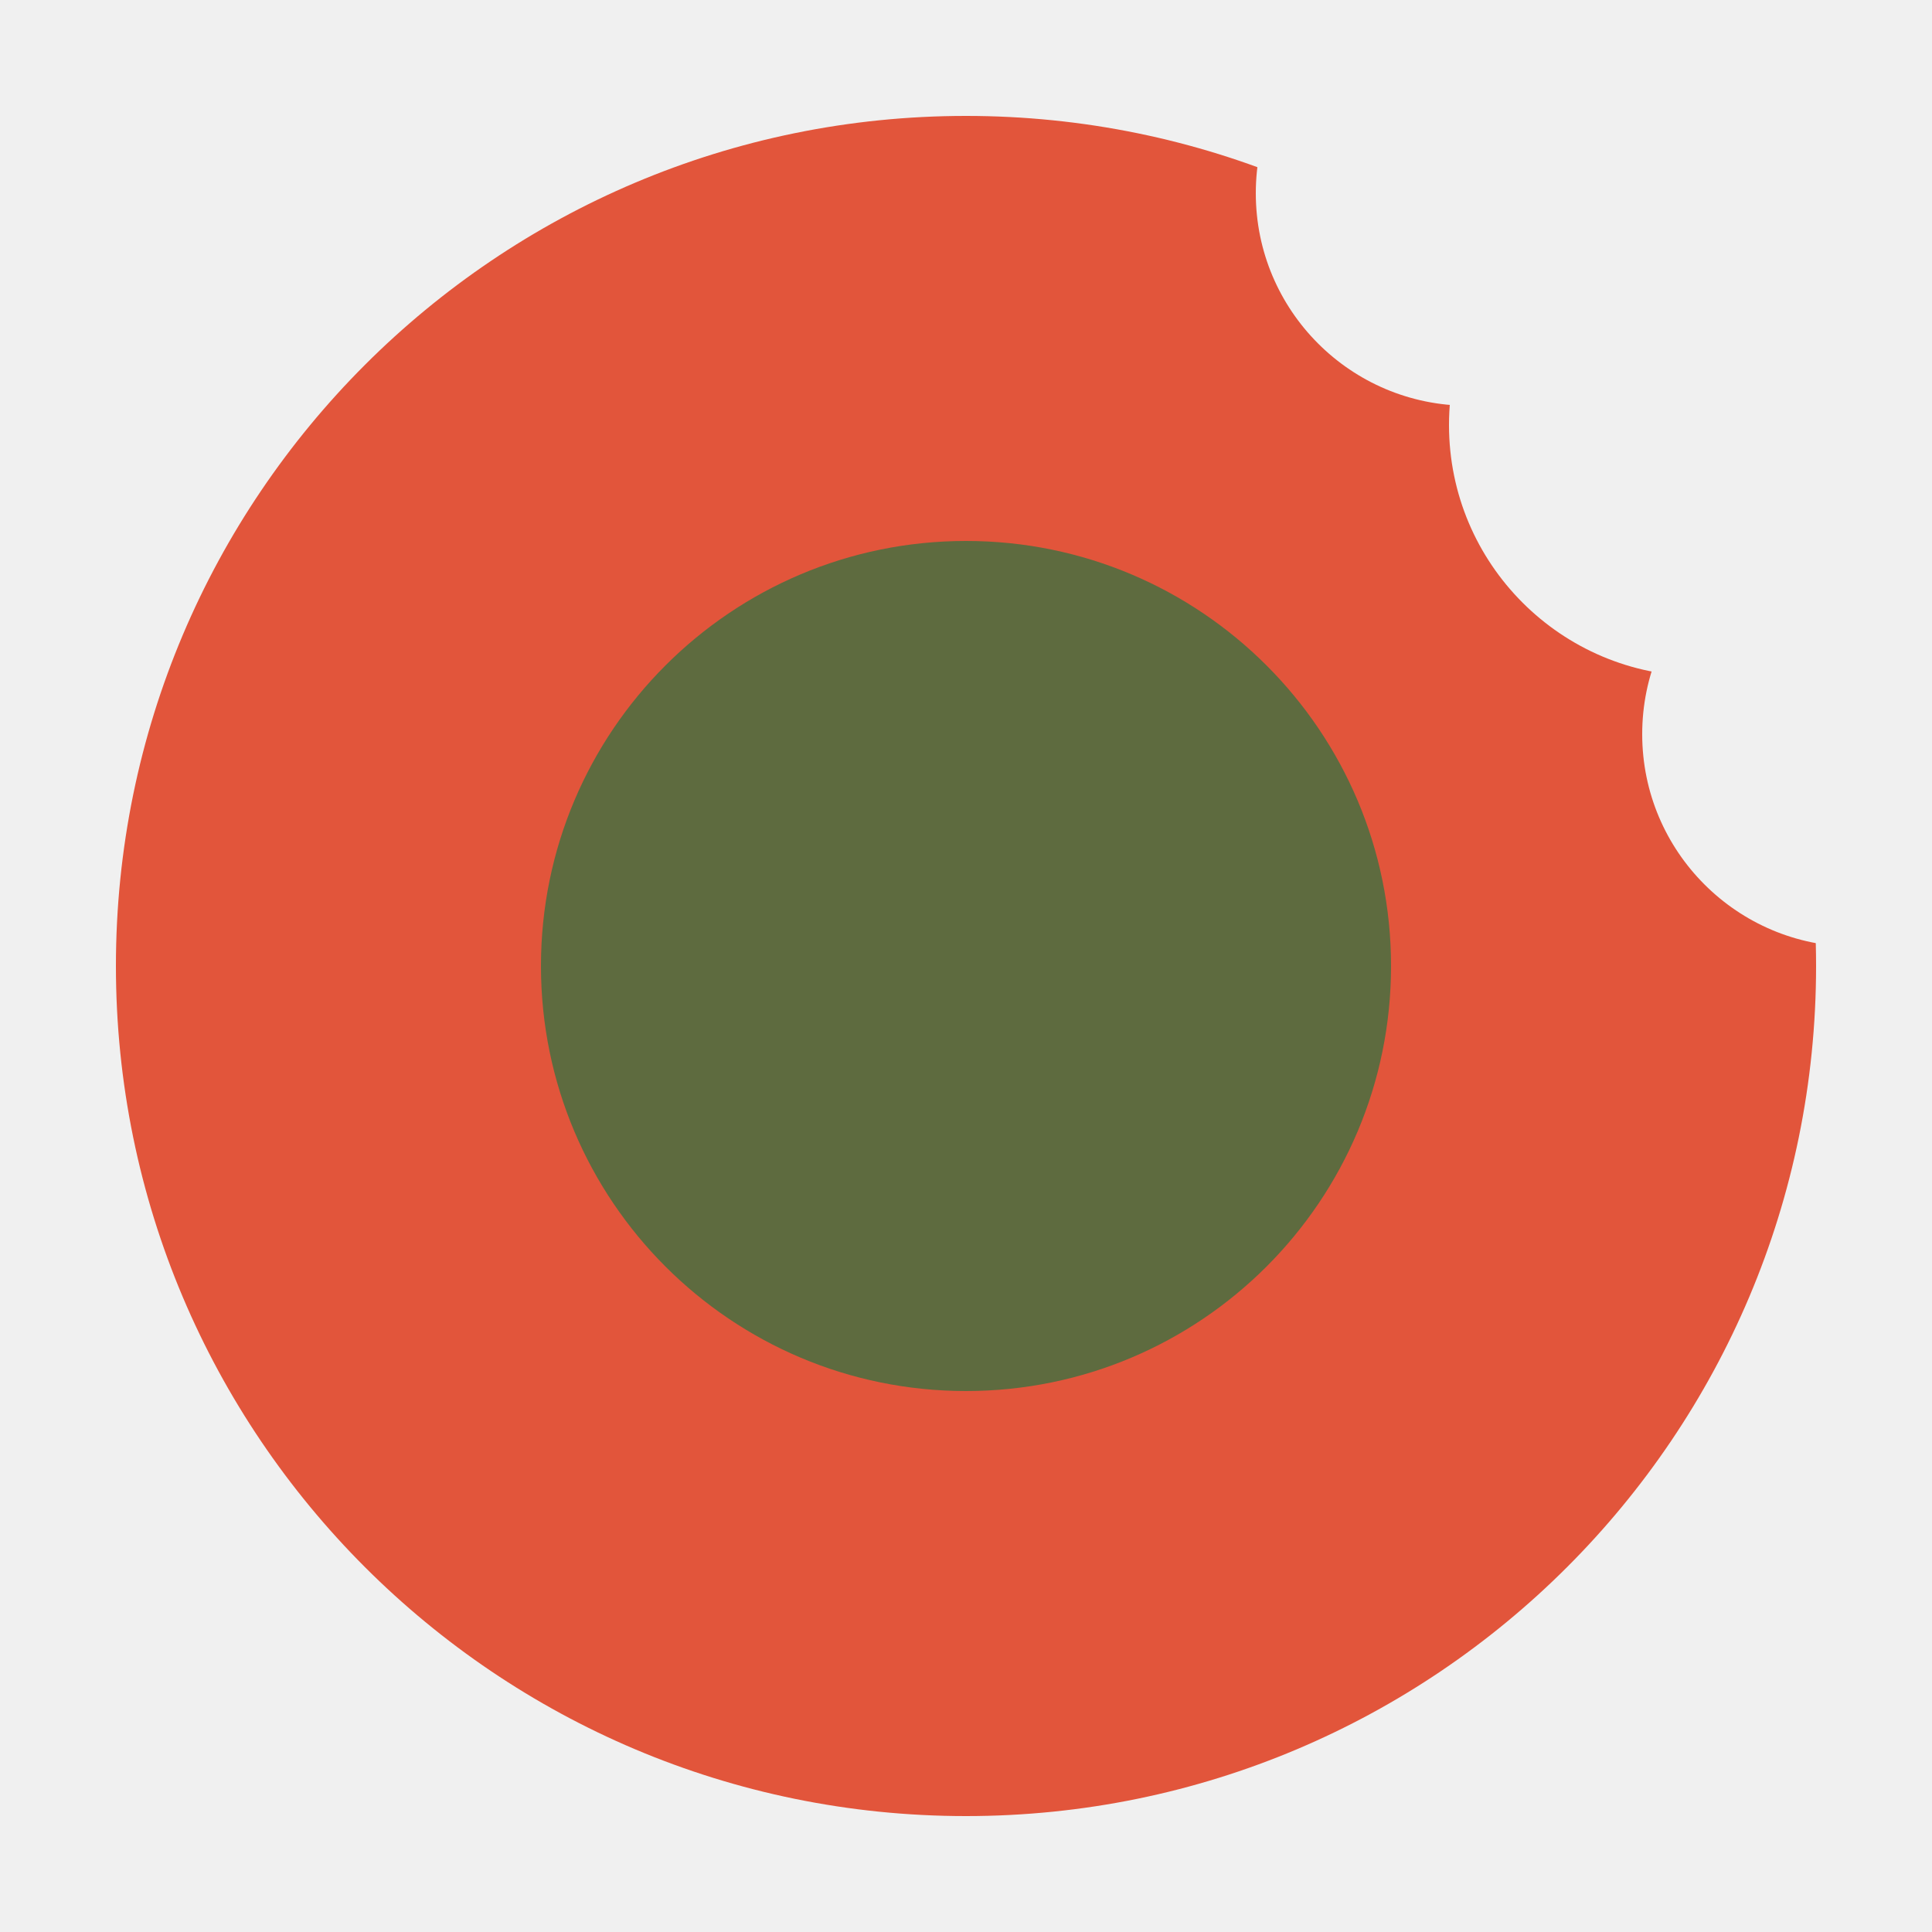
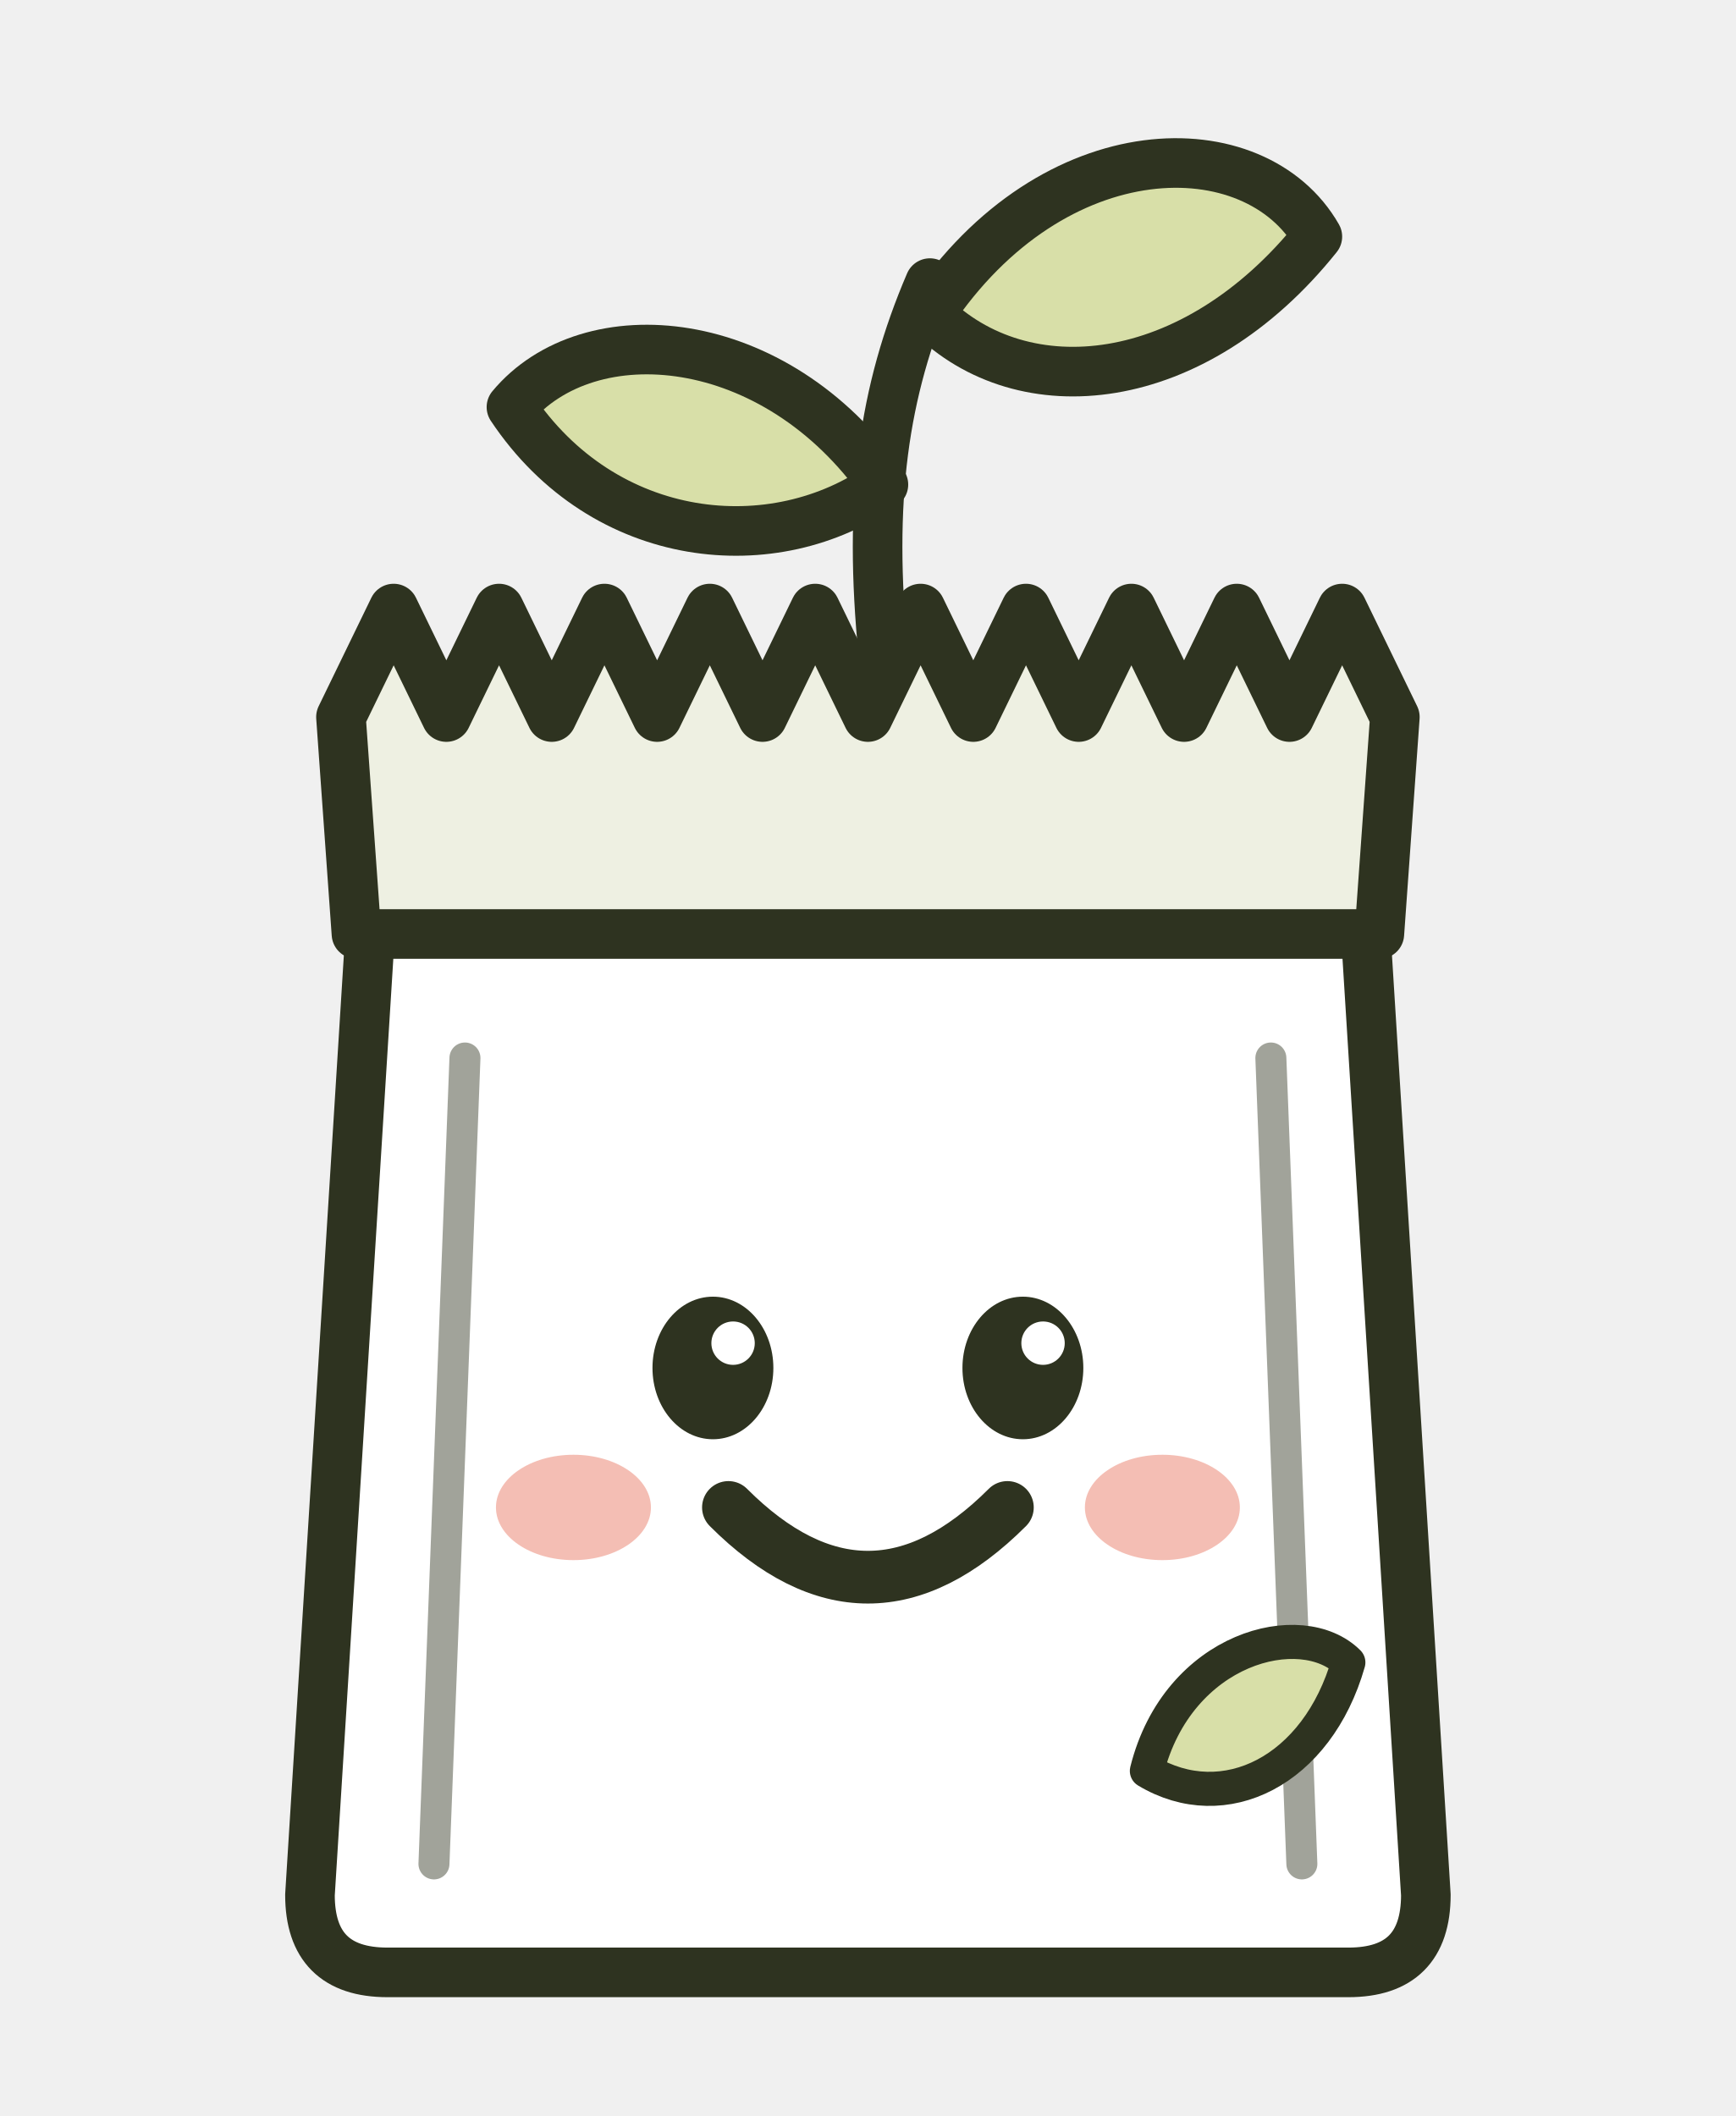
- <svg xmlns="http://www.w3.org/2000/svg" viewBox="0 0 100 100">
-   <defs>
-     <mask id="m">
-       <rect width="100" height="100" fill="#fff" />
-       <circle cx="88" cy="22" r="13" />
-       <circle cx="96" cy="38" r="11" />
-       <circle cx="76" cy="10" r="11" />
-     </mask>
-   </defs>
-   <g mask="url(#m)">
-     <circle cx="50" cy="50" r="44" fill="#E2553B" />
-     <circle cx="50" cy="50" r="22" fill="#5E6B3F" />
+ <svg xmlns="http://www.w3.org/2000/svg" width="420" height="512" viewBox="14 12 112 136">
+   <g stroke="#2E3320" stroke-width="3.2" stroke-linejoin="round" stroke-linecap="round">
+     <path d="M71 54 C70 44 71 37 74 30" fill="none" />
+     <path d="M74 32 C82 20 95 20 99 27 C91 37 80 38 74 32Z" fill="#D8DFA8" />
+     <path d="M71 43 C64 33 52 32 47 38 C53 47 64 48 71 43Z" fill="#D8DFA8" />
+     <path d="M38 70 L102 70 L106 134 Q106 139 101 139 L39 139 Q34 139 34 134 Z" fill="#FFFFFF" />
+     <path d="M36 58 L39.4 51 L42.8 58 L46.2 51 L49.6 58 L53.0 51 L56.4 58 L59.8 51 L63.2 58 L66.6 51 L70.0 58 L73.4 51 L76.8 58 L80.2 51 L83.6 58 L87.0 51 L90.4 58 L93.8 51 L97.2 58 L100.6 51 L104.0 58 L103 72 L37 72 Z" fill="#EEF0E2" />
+     <path d="M44 80 L42 132 M96 80 L98 132" fill="none" stroke-width="2" opacity=".45" />
+     <path d="M88 126 C90 118 98 116 101 119 C99 126 93 129 88 126Z" fill="#D8DFA8" stroke-width="2.2" />
  </g>
+   <ellipse cx="60" cy="100" rx="3.9" ry="4.6" fill="#2E3320" />
+   <ellipse cx="80" cy="100" rx="3.9" ry="4.6" fill="#2E3320" />
+   <circle cx="61.3" cy="98.4" r="1.4" fill="#fff" />
+   <circle cx="81.3" cy="98.4" r="1.4" fill="#fff" />
+   <path d="M61 109 Q70 118 79 109" fill="none" stroke="#2E3320" stroke-width="3.4" stroke-linecap="round" />
+   <ellipse cx="51" cy="109" rx="5" ry="3.4" fill="#E2553B" opacity=".38" />
+   <ellipse cx="89" cy="109" rx="5" ry="3.4" fill="#E2553B" opacity=".38" />
</svg>
